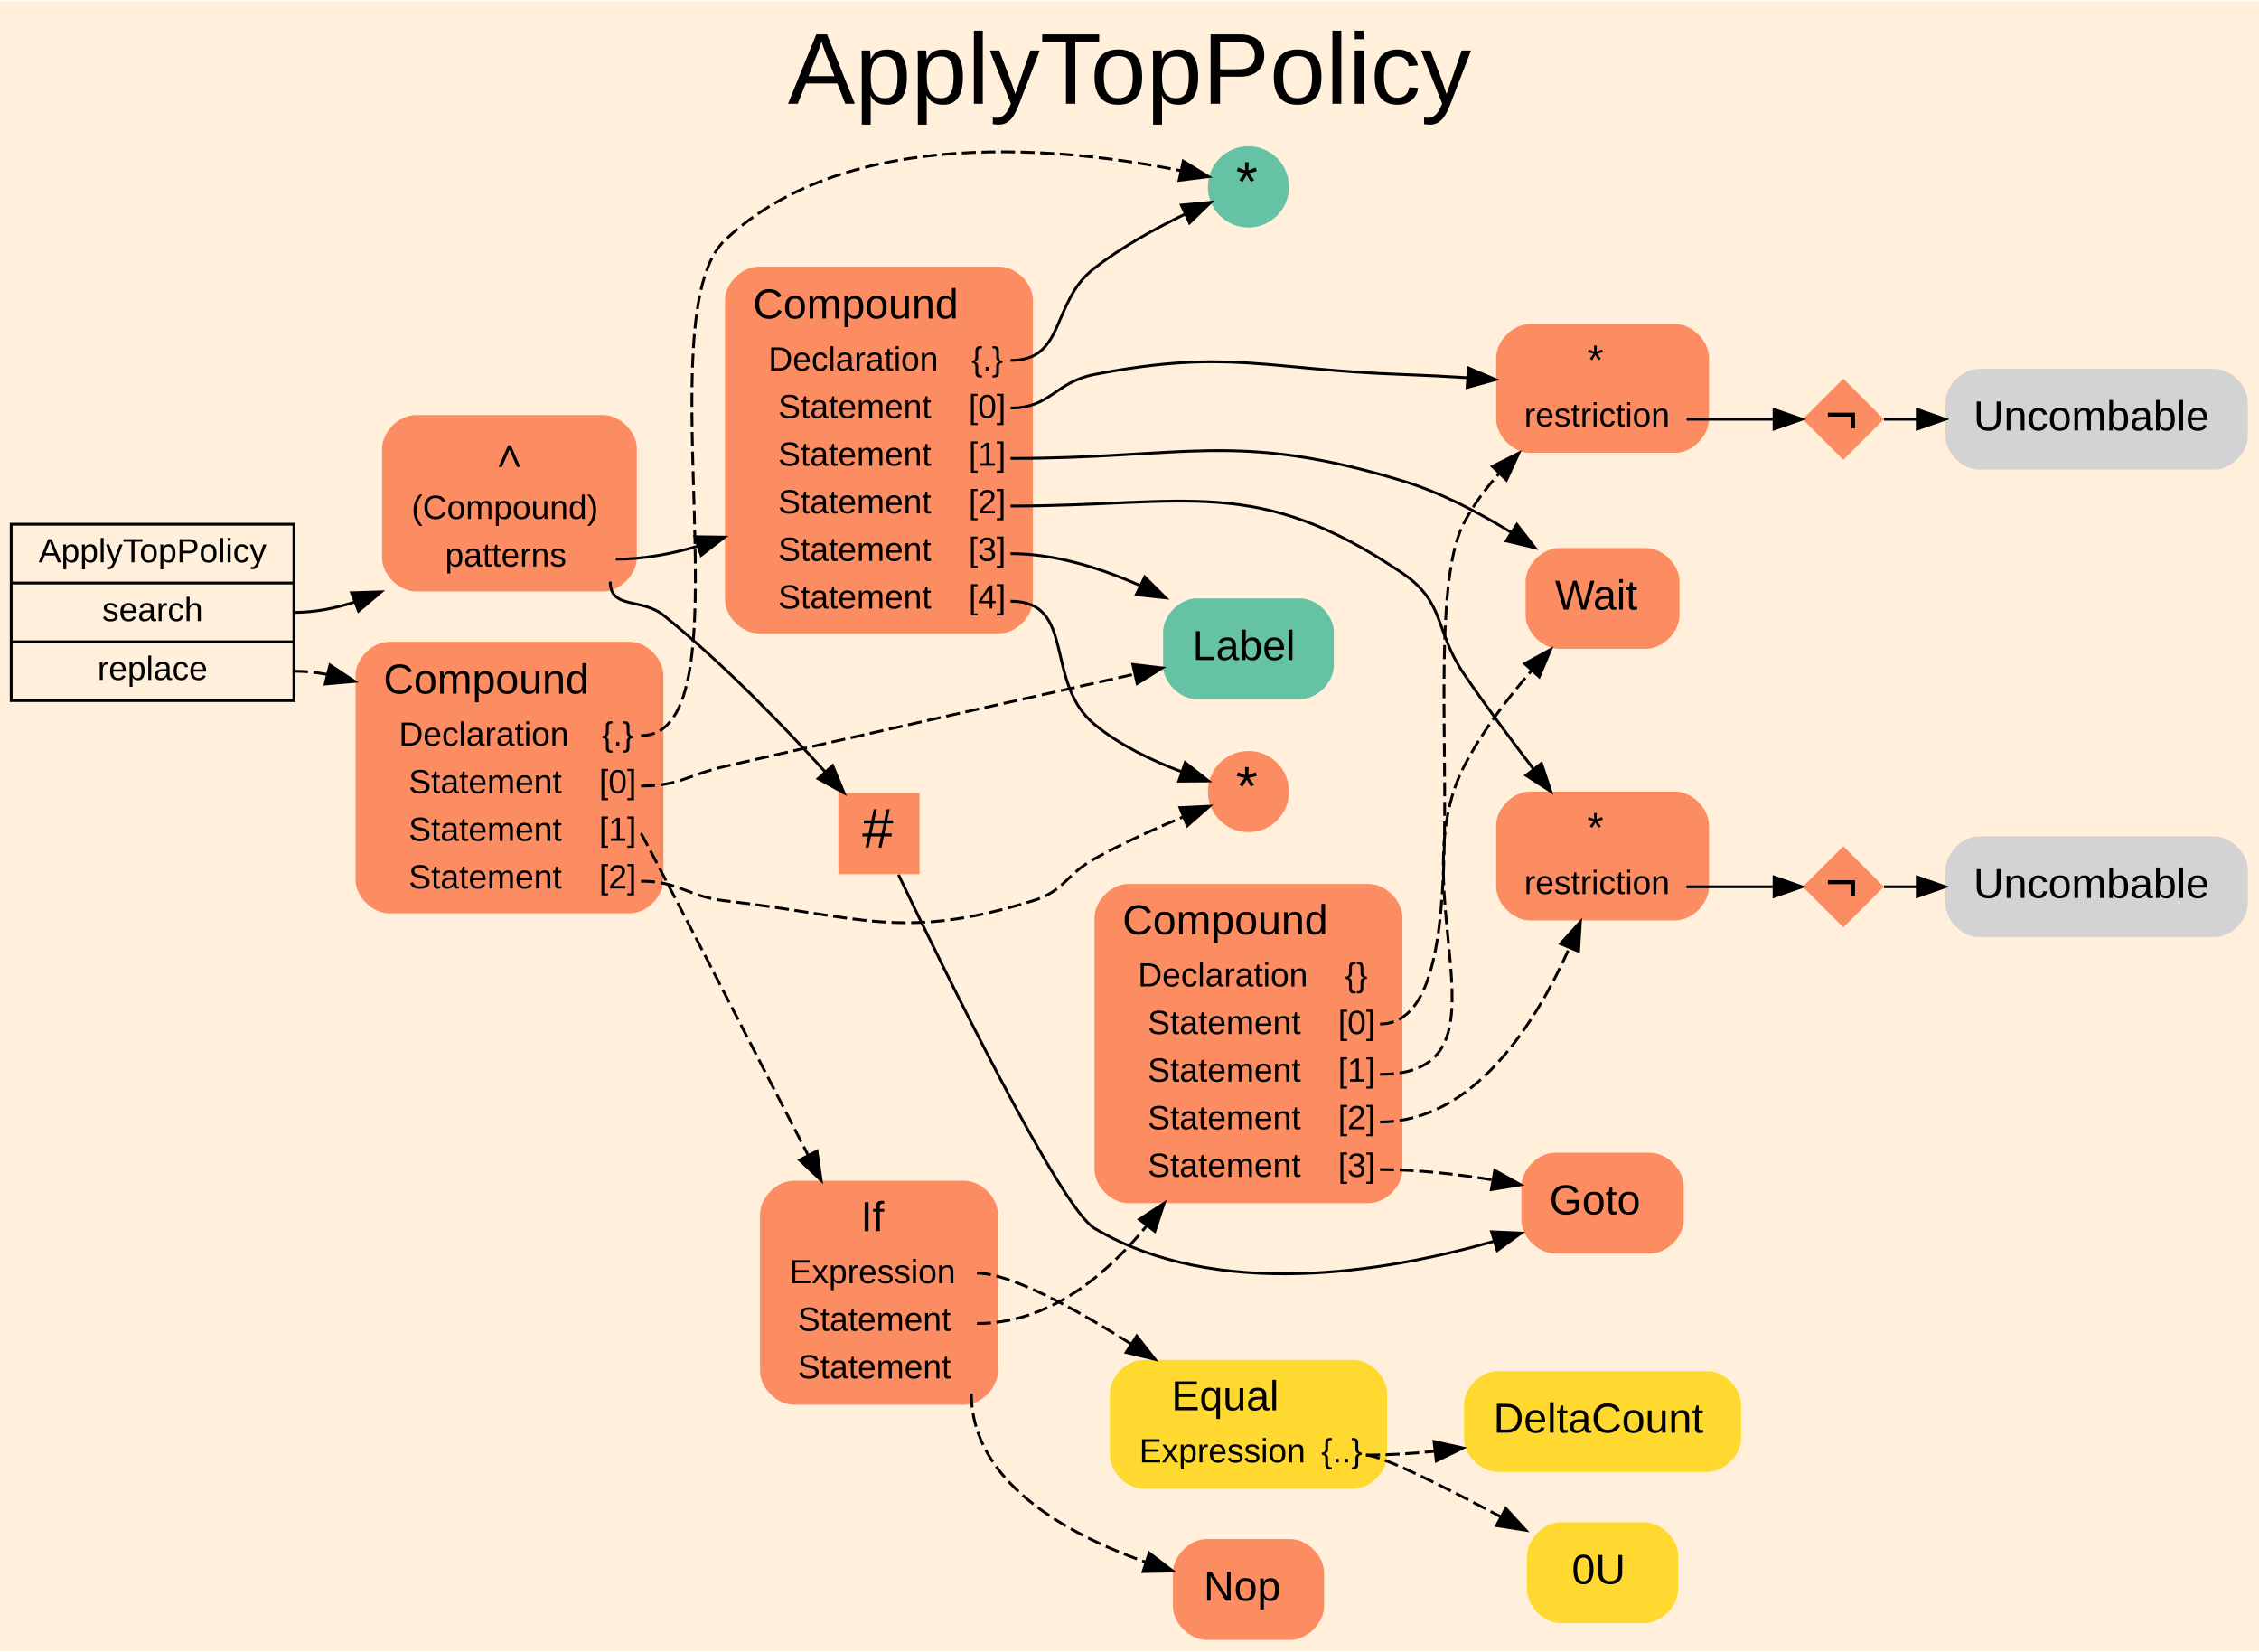
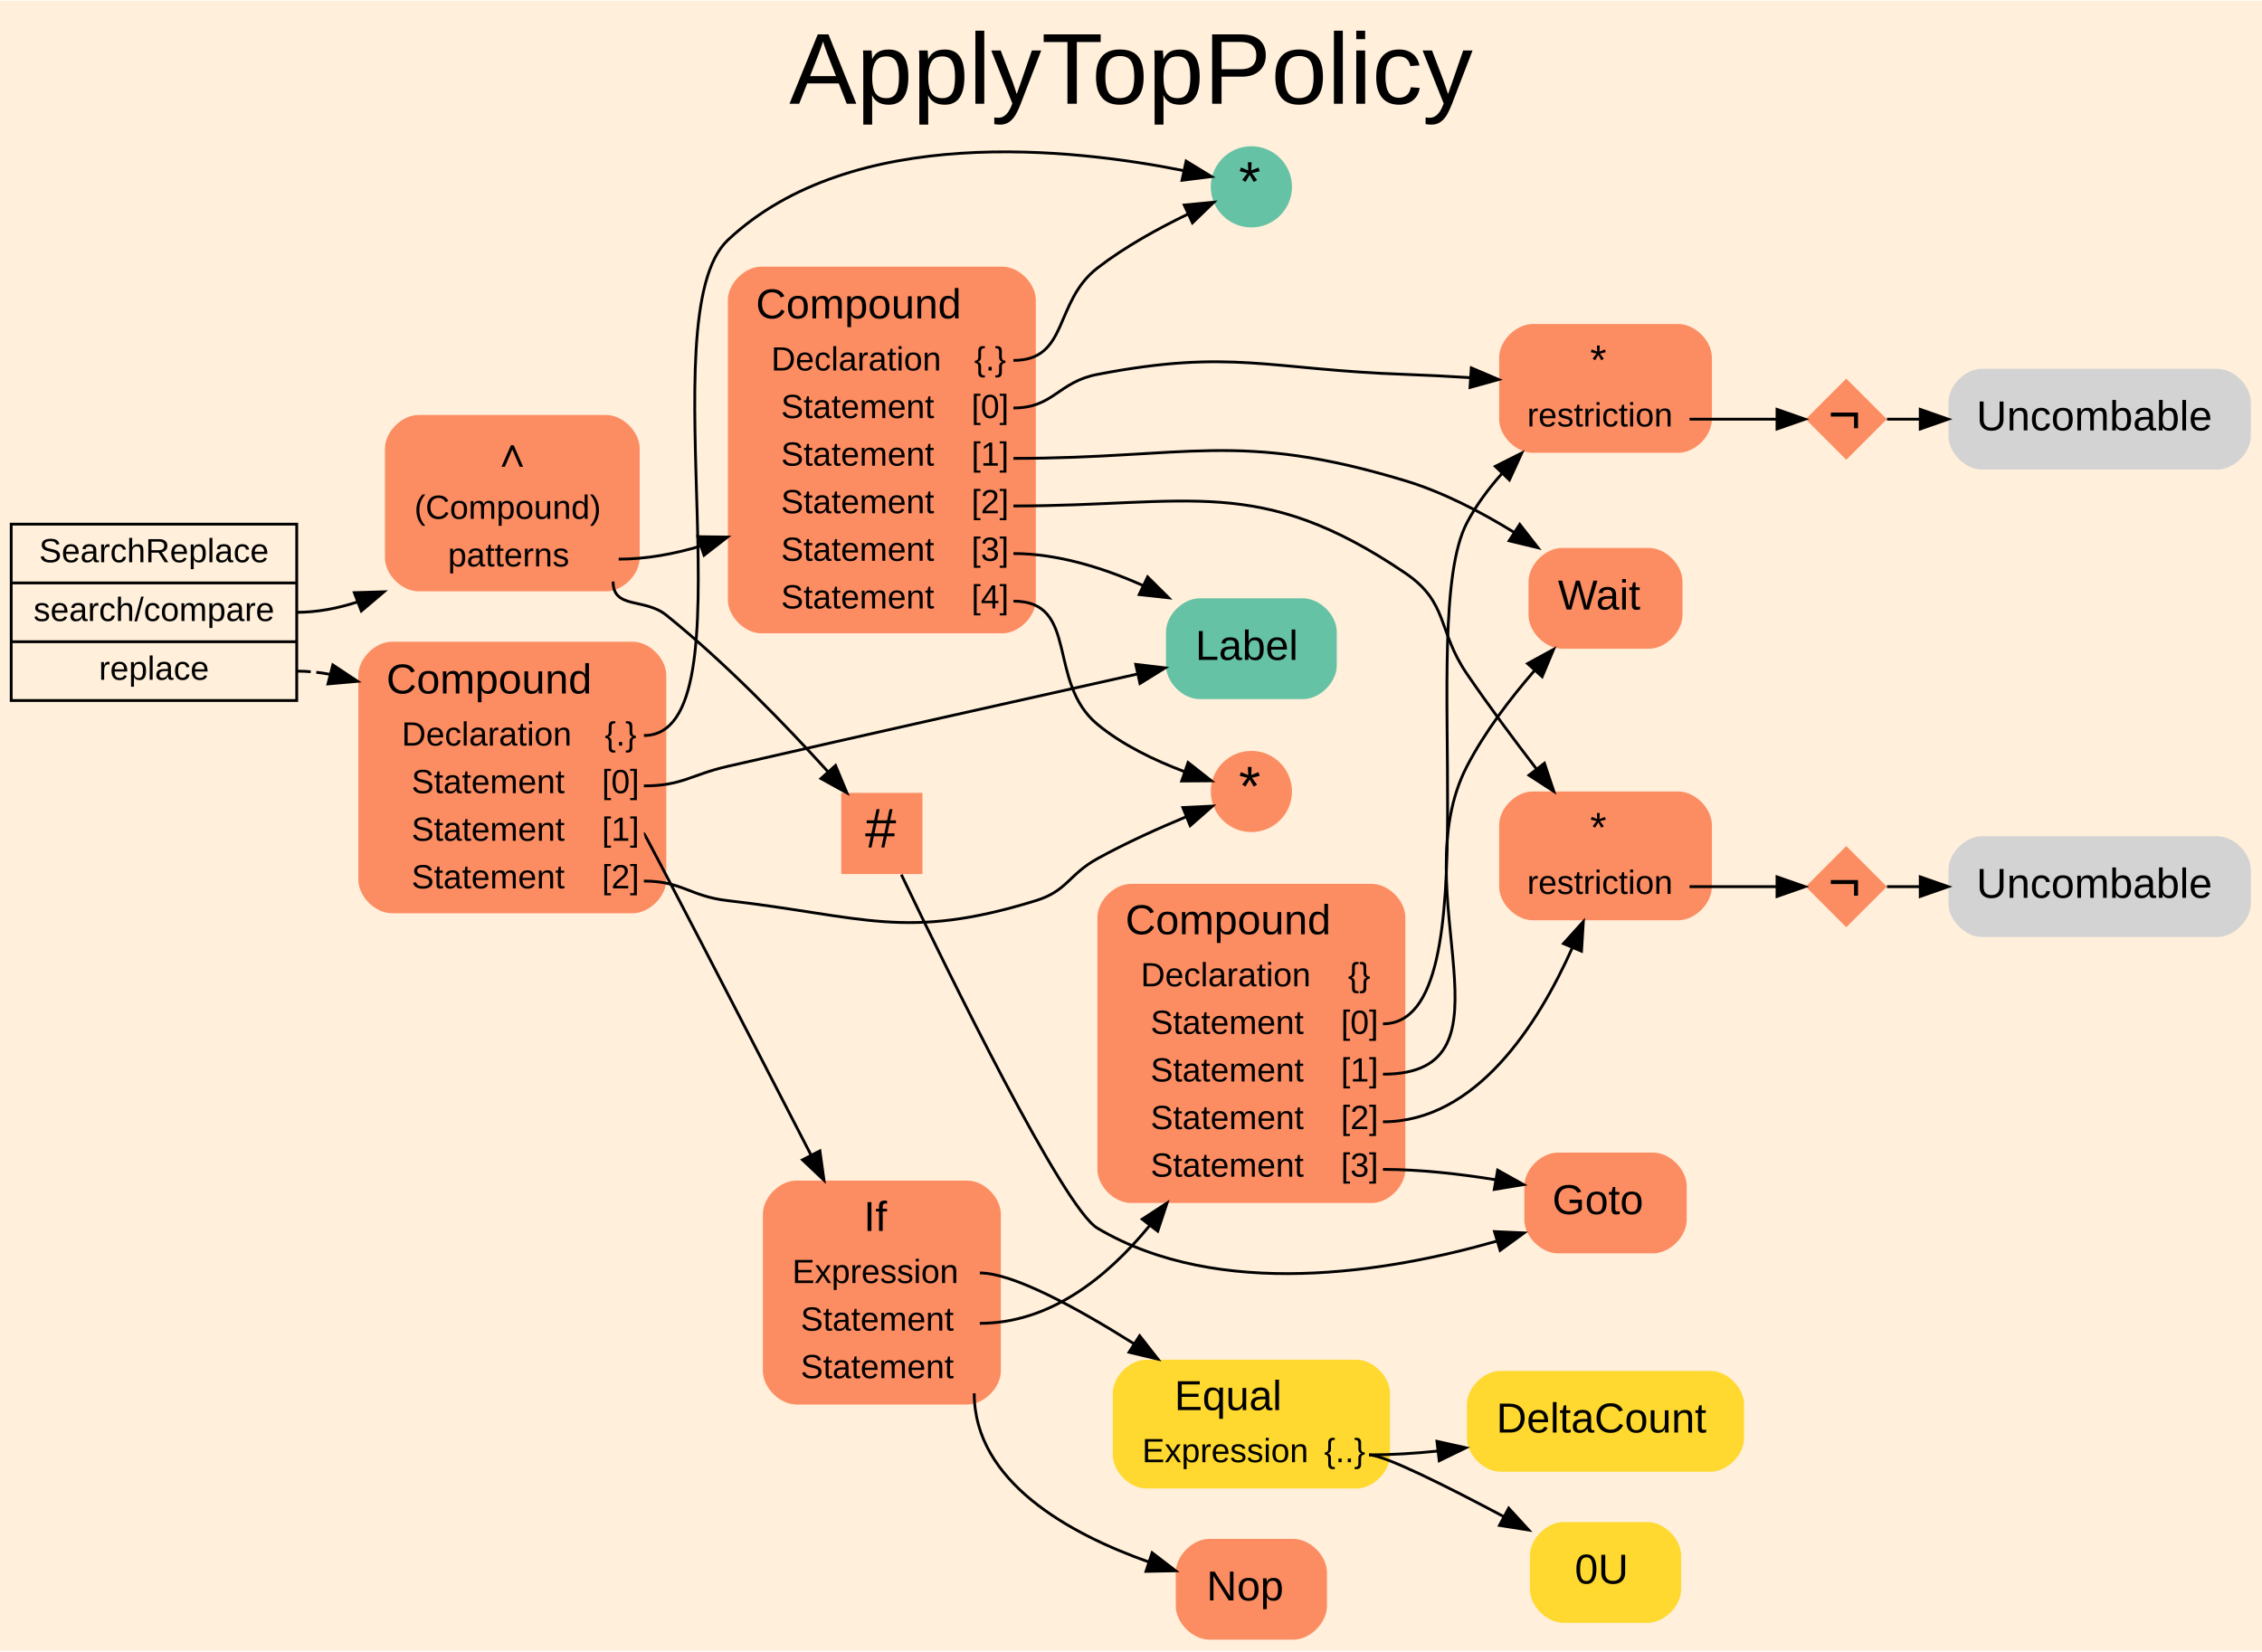
- <svg xmlns="http://www.w3.org/2000/svg" width="807pt" height="590pt" viewBox="0.00 0.00 807.00 589.50">
+ <svg xmlns="http://www.w3.org/2000/svg" width="808pt" height="590pt" viewBox="0.00 0.00 808.00 589.50">
  <g id="graph0" class="graph" transform="scale(1 1) rotate(0) translate(4 585.5)">
-     <polygon fill="#ffefdb" stroke="transparent" points="-4,4 -4,-585.5 803,-585.5 803,4 -4,4" />
-     <text text-anchor="middle" x="399.5" y="-548.7" font-family="Arial" font-size="36.00" fill="#000000">ApplyTopPolicy</text>
+     <polygon fill="#ffefdb" stroke="transparent" points="-4,4 -4,-585.5 804,-585.5 804,4 -4,4" />
+     <text text-anchor="middle" x="400" y="-548.7" font-family="Arial" font-size="36.00" fill="#000000">ApplyTopPolicy</text>
    <g id="node1" class="node">
-       <polygon fill="#ffefdb" stroke="#000000" points="0,-335.5 0,-398.5 101,-398.5 101,-335.5 0,-335.5" />
-       <text text-anchor="middle" x="50.5" y="-384.9" font-family="Arial" font-size="12.00" fill="#000000">ApplyTopPolicy</text>
-       <polyline fill="none" stroke="#000000" points="0,-377.5 101,-377.5 " />
-       <text text-anchor="middle" x="50.5" y="-363.9" font-family="Arial" font-size="12.00" fill="#000000">search</text>
-       <polyline fill="none" stroke="#000000" points="0,-356.5 101,-356.5 " />
-       <text text-anchor="middle" x="50.5" y="-342.9" font-family="Arial" font-size="12.00" fill="#000000">replace</text>
+       <polygon fill="#ffefdb" stroke="#000000" points="0,-335.5 0,-398.5 102,-398.5 102,-335.5 0,-335.5" />
+       <text text-anchor="middle" x="51" y="-384.9" font-family="Arial" font-size="12.00" fill="#000000">SearchReplace</text>
+       <polyline fill="none" stroke="#000000" points="0,-377.5 102,-377.5 " />
+       <text text-anchor="middle" x="51" y="-363.9" font-family="Arial" font-size="12.00" fill="#000000">search/compare</text>
+       <polyline fill="none" stroke="#000000" points="0,-356.5 102,-356.5 " />
+       <text text-anchor="middle" x="51" y="-342.9" font-family="Arial" font-size="12.00" fill="#000000">replace</text>
    </g>
    <g id="node2" class="node">
-       <path fill="#fc8d62" stroke="transparent" d="M211.5,-437.5C211.5,-437.5 144.5,-437.5 144.5,-437.5 138.5,-437.5 132.5,-431.5 132.5,-425.5 132.5,-425.5 132.5,-386.5 132.5,-386.5 132.5,-380.5 138.5,-374.5 144.5,-374.5 144.5,-374.5 211.5,-374.5 211.5,-374.5 217.5,-374.5 223.5,-380.5 223.5,-386.5 223.5,-386.5 223.5,-425.5 223.5,-425.5 223.5,-431.5 217.5,-437.5 211.5,-437.5" />
-       <text text-anchor="start" x="170.5" y="-419" font-family="Arial" font-size="15.00" fill="#000000">∧</text>
-       <text text-anchor="start" x="143" y="-400.4" font-family="Arial" font-size="12.00" fill="#000000">(Compound)</text>
-       <text text-anchor="start" x="155" y="-383.4" font-family="Arial" font-size="12.00" fill="#000000">patterns</text>
+       <path fill="#fc8d62" stroke="transparent" d="M212.5,-437.5C212.5,-437.5 145.5,-437.5 145.5,-437.5 139.5,-437.5 133.5,-431.5 133.5,-425.5 133.5,-425.5 133.5,-386.5 133.5,-386.5 133.5,-380.5 139.5,-374.5 145.5,-374.5 145.5,-374.5 212.5,-374.5 212.5,-374.5 218.5,-374.5 224.5,-380.5 224.5,-386.5 224.5,-386.5 224.5,-425.5 224.5,-425.5 224.5,-431.5 218.5,-437.5 212.5,-437.5" />
+       <text text-anchor="start" x="171.5" y="-419" font-family="Arial" font-size="15.00" fill="#000000">∧</text>
+       <text text-anchor="start" x="144" y="-400.4" font-family="Arial" font-size="12.00" fill="#000000">(Compound)</text>
+       <text text-anchor="start" x="156" y="-383.4" font-family="Arial" font-size="12.00" fill="#000000">patterns</text>
    </g>
    <g id="edge1" class="edge">
-       <path fill="none" stroke="#000000" d="M101,-367C108.314,-367 115.639,-368.418 122.704,-370.713" />
-       <polygon fill="#000000" stroke="#000000" points="121.561,-374.023 132.152,-374.336 124.068,-367.487 121.561,-374.023" />
+       <path fill="none" stroke="#000000" d="M102,-367C109.314,-367 116.639,-368.418 123.704,-370.713" />
+       <polygon fill="#000000" stroke="#000000" points="122.561,-374.023 133.152,-374.336 125.068,-367.487 122.561,-374.023" />
    </g>
    <g id="node16" class="node">
-       <path fill="#fc8d62" stroke="transparent" d="M221,-356.5C221,-356.5 135,-356.5 135,-356.5 129,-356.5 123,-350.5 123,-344.5 123,-344.5 123,-271.5 123,-271.5 123,-265.5 129,-259.5 135,-259.5 135,-259.5 221,-259.5 221,-259.5 227,-259.5 233,-265.5 233,-271.5 233,-271.5 233,-344.5 233,-344.5 233,-350.5 227,-356.5 221,-356.5" />
-       <text text-anchor="start" x="133" y="-338" font-family="Arial" font-size="15.00" fill="#000000">Compound</text>
-       <text text-anchor="start" x="138.5" y="-319.4" font-family="Arial" font-size="12.00" fill="#000000">Declaration</text>
-       <text text-anchor="start" x="211" y="-319.4" font-family="Arial" font-size="12.00" fill="#000000">{.}</text>
-       <text text-anchor="start" x="142" y="-302.4" font-family="Arial" font-size="12.00" fill="#000000">Statement</text>
-       <text text-anchor="start" x="210" y="-302.4" font-family="Arial" font-size="12.00" fill="#000000">[0]</text>
-       <text text-anchor="start" x="142" y="-285.4" font-family="Arial" font-size="12.00" fill="#000000">Statement</text>
-       <text text-anchor="start" x="210" y="-285.4" font-family="Arial" font-size="12.00" fill="#000000">[1]</text>
-       <text text-anchor="start" x="142" y="-268.4" font-family="Arial" font-size="12.00" fill="#000000">Statement</text>
-       <text text-anchor="start" x="210" y="-268.4" font-family="Arial" font-size="12.00" fill="#000000">[2]</text>
+       <path fill="#fc8d62" stroke="transparent" d="M222,-356.5C222,-356.5 136,-356.5 136,-356.5 130,-356.5 124,-350.5 124,-344.5 124,-344.5 124,-271.5 124,-271.5 124,-265.5 130,-259.5 136,-259.5 136,-259.5 222,-259.5 222,-259.5 228,-259.5 234,-265.5 234,-271.5 234,-271.5 234,-344.5 234,-344.5 234,-350.5 228,-356.5 222,-356.5" />
+       <text text-anchor="start" x="134" y="-338" font-family="Arial" font-size="15.00" fill="#000000">Compound</text>
+       <text text-anchor="start" x="139.5" y="-319.4" font-family="Arial" font-size="12.00" fill="#000000">Declaration</text>
+       <text text-anchor="start" x="212" y="-319.4" font-family="Arial" font-size="12.00" fill="#000000">{.}</text>
+       <text text-anchor="start" x="143" y="-302.4" font-family="Arial" font-size="12.00" fill="#000000">Statement</text>
+       <text text-anchor="start" x="211" y="-302.4" font-family="Arial" font-size="12.00" fill="#000000">[0]</text>
+       <text text-anchor="start" x="143" y="-285.4" font-family="Arial" font-size="12.00" fill="#000000">Statement</text>
+       <text text-anchor="start" x="211" y="-285.4" font-family="Arial" font-size="12.00" fill="#000000">[1]</text>
+       <text text-anchor="start" x="143" y="-268.4" font-family="Arial" font-size="12.00" fill="#000000">Statement</text>
+       <text text-anchor="start" x="211" y="-268.4" font-family="Arial" font-size="12.00" fill="#000000">[2]</text>
    </g>
    <g id="edge2" class="edge">
-       <path fill="none" stroke="#000000" stroke-dasharray="5,2" d="M101,-346C104.995,-346 108.997,-345.584 112.961,-344.838" />
-       <polygon fill="#000000" stroke="#000000" points="113.883,-348.215 122.711,-342.356 112.156,-341.431 113.883,-348.215" />
+       <path fill="none" stroke="#000000" stroke-dasharray="5,2" d="M102,-346C105.995,-346 109.997,-345.584 113.961,-344.838" />
+       <polygon fill="#000000" stroke="#000000" points="114.883,-348.215 123.711,-342.356 113.156,-341.431 114.883,-348.215" />
    </g>
    <g id="node3" class="node">
-       <path fill="#fc8d62" stroke="transparent" d="M353,-490.5C353,-490.5 267,-490.5 267,-490.5 261,-490.5 255,-484.5 255,-478.5 255,-478.5 255,-371.5 255,-371.5 255,-365.5 261,-359.5 267,-359.5 267,-359.5 353,-359.5 353,-359.5 359,-359.5 365,-365.5 365,-371.5 365,-371.5 365,-478.5 365,-478.5 365,-484.5 359,-490.5 353,-490.5" />
-       <text text-anchor="start" x="265" y="-472" font-family="Arial" font-size="15.00" fill="#000000">Compound</text>
-       <text text-anchor="start" x="270.5" y="-453.4" font-family="Arial" font-size="12.00" fill="#000000">Declaration</text>
-       <text text-anchor="start" x="343" y="-453.4" font-family="Arial" font-size="12.00" fill="#000000">{.}</text>
-       <text text-anchor="start" x="274" y="-436.4" font-family="Arial" font-size="12.00" fill="#000000">Statement</text>
-       <text text-anchor="start" x="342" y="-436.4" font-family="Arial" font-size="12.00" fill="#000000">[0]</text>
-       <text text-anchor="start" x="274" y="-419.4" font-family="Arial" font-size="12.00" fill="#000000">Statement</text>
-       <text text-anchor="start" x="342" y="-419.4" font-family="Arial" font-size="12.00" fill="#000000">[1]</text>
-       <text text-anchor="start" x="274" y="-402.4" font-family="Arial" font-size="12.00" fill="#000000">Statement</text>
-       <text text-anchor="start" x="342" y="-402.4" font-family="Arial" font-size="12.00" fill="#000000">[2]</text>
-       <text text-anchor="start" x="274" y="-385.4" font-family="Arial" font-size="12.00" fill="#000000">Statement</text>
-       <text text-anchor="start" x="342" y="-385.4" font-family="Arial" font-size="12.00" fill="#000000">[3]</text>
-       <text text-anchor="start" x="274" y="-368.4" font-family="Arial" font-size="12.00" fill="#000000">Statement</text>
-       <text text-anchor="start" x="342" y="-368.4" font-family="Arial" font-size="12.00" fill="#000000">[4]</text>
+       <path fill="#fc8d62" stroke="transparent" d="M354,-490.5C354,-490.5 268,-490.5 268,-490.5 262,-490.5 256,-484.5 256,-478.5 256,-478.5 256,-371.5 256,-371.5 256,-365.5 262,-359.5 268,-359.5 268,-359.5 354,-359.5 354,-359.5 360,-359.5 366,-365.5 366,-371.5 366,-371.5 366,-478.5 366,-478.5 366,-484.5 360,-490.5 354,-490.5" />
+       <text text-anchor="start" x="266" y="-472" font-family="Arial" font-size="15.00" fill="#000000">Compound</text>
+       <text text-anchor="start" x="271.5" y="-453.4" font-family="Arial" font-size="12.00" fill="#000000">Declaration</text>
+       <text text-anchor="start" x="344" y="-453.4" font-family="Arial" font-size="12.00" fill="#000000">{.}</text>
+       <text text-anchor="start" x="275" y="-436.4" font-family="Arial" font-size="12.00" fill="#000000">Statement</text>
+       <text text-anchor="start" x="343" y="-436.4" font-family="Arial" font-size="12.00" fill="#000000">[0]</text>
+       <text text-anchor="start" x="275" y="-419.4" font-family="Arial" font-size="12.00" fill="#000000">Statement</text>
+       <text text-anchor="start" x="343" y="-419.4" font-family="Arial" font-size="12.00" fill="#000000">[1]</text>
+       <text text-anchor="start" x="275" y="-402.4" font-family="Arial" font-size="12.00" fill="#000000">Statement</text>
+       <text text-anchor="start" x="343" y="-402.4" font-family="Arial" font-size="12.00" fill="#000000">[2]</text>
+       <text text-anchor="start" x="275" y="-385.4" font-family="Arial" font-size="12.00" fill="#000000">Statement</text>
+       <text text-anchor="start" x="343" y="-385.4" font-family="Arial" font-size="12.00" fill="#000000">[3]</text>
+       <text text-anchor="start" x="275" y="-368.4" font-family="Arial" font-size="12.00" fill="#000000">Statement</text>
+       <text text-anchor="start" x="343" y="-368.4" font-family="Arial" font-size="12.00" fill="#000000">[4]</text>
    </g>
    <g id="edge3" class="edge">
-       <path fill="none" stroke="#000000" d="M216,-386C225.704,-386 235.57,-387.795 245.083,-390.615" />
-       <polygon fill="#000000" stroke="#000000" points="244.253,-394.028 254.847,-393.892 246.481,-387.392 244.253,-394.028" />
+       <path fill="none" stroke="#000000" d="M217,-386C226.704,-386 236.57,-387.795 246.083,-390.615" />
+       <polygon fill="#000000" stroke="#000000" points="245.253,-394.028 255.847,-393.892 247.481,-387.392 245.253,-394.028" />
    </g>
    <g id="node14" class="node">
-       <polygon fill="#fc8d62" stroke="#000000" stroke-width="0" points="324.5,-302.5 295.5,-302.5 295.5,-273.5 324.5,-273.5 324.5,-302.5" />
-       <text text-anchor="start" x="304" y="-283" font-family="Arial" font-size="20.00" fill="#000000">#</text>
+       <polygon fill="#fc8d62" stroke="#000000" stroke-width="0" points="325.5,-302.5 296.5,-302.5 296.5,-273.5 325.5,-273.5 325.5,-302.5" />
+       <text text-anchor="start" x="305" y="-283" font-family="Arial" font-size="20.00" fill="#000000">#</text>
    </g>
    <g id="edge4" class="edge">
-       <path fill="none" stroke="#000000" d="M214,-378C214,-368.012 225.219,-372.261 233,-366 254.276,-348.88 275.897,-326.441 290.789,-310.028" />
-       <polygon fill="#000000" stroke="#000000" points="293.463,-312.288 297.528,-302.504 288.249,-307.617 293.463,-312.288" />
+       <path fill="none" stroke="#000000" d="M215,-378C215,-368.012 226.219,-372.261 234,-366 255.276,-348.88 276.897,-326.441 291.789,-310.028" />
+       <polygon fill="#000000" stroke="#000000" points="294.463,-312.288 298.528,-302.504 289.249,-307.617 294.463,-312.288" />
    </g>
    <g id="node4" class="node">
-       <ellipse fill="#66c2a5" stroke="#000000" stroke-width="0" cx="442" cy="-519" rx="14.5" ry="14.5" />
-       <text text-anchor="start" x="437.5" y="-514" font-family="Arial" font-size="20.00" fill="#000000">*</text>
+       <ellipse fill="#66c2a5" stroke="#000000" stroke-width="0" cx="443" cy="-519" rx="14.5" ry="14.5" />
+       <text text-anchor="start" x="438.5" y="-514" font-family="Arial" font-size="20.00" fill="#000000">*</text>
    </g>
    <g id="edge5" class="edge">
-       <path fill="none" stroke="#000000" d="M357,-457C376.821,-457 371.33,-477.861 387,-490 396.83,-497.615 408.949,-504.248 419.307,-509.242" />
-       <polygon fill="#000000" stroke="#000000" points="418.019,-512.502 428.566,-513.505 420.947,-506.144 418.019,-512.502" />
+       <path fill="none" stroke="#000000" d="M358,-457C377.821,-457 372.33,-477.861 388,-490 397.83,-497.615 409.949,-504.248 420.307,-509.242" />
+       <polygon fill="#000000" stroke="#000000" points="419.019,-512.502 429.566,-513.505 421.947,-506.144 419.019,-512.502" />
    </g>
    <g id="node5" class="node">
-       <path fill="#fc8d62" stroke="transparent" d="M594.5,-470C594.5,-470 542.5,-470 542.5,-470 536.5,-470 530.5,-464 530.5,-458 530.5,-458 530.5,-436 530.5,-436 530.5,-430 536.5,-424 542.5,-424 542.5,-424 594.5,-424 594.5,-424 600.5,-424 606.5,-430 606.5,-436 606.5,-436 606.5,-458 606.5,-458 606.5,-464 600.5,-470 594.5,-470" />
-       <text text-anchor="start" x="563" y="-452" font-family="Arial" font-size="15.00" fill="#000000">*</text>
-       <text text-anchor="start" x="540.5" y="-433.4" font-family="Arial" font-size="12.00" fill="#000000">restriction</text>
+       <path fill="#fc8d62" stroke="transparent" d="M595.5,-470C595.5,-470 543.5,-470 543.5,-470 537.5,-470 531.5,-464 531.5,-458 531.5,-458 531.5,-436 531.5,-436 531.5,-430 537.5,-424 543.5,-424 543.5,-424 595.5,-424 595.5,-424 601.5,-424 607.5,-430 607.5,-436 607.5,-436 607.5,-458 607.5,-458 607.5,-464 601.5,-470 595.5,-470" />
+       <text text-anchor="start" x="564" y="-452" font-family="Arial" font-size="15.00" fill="#000000">*</text>
+       <text text-anchor="start" x="541.5" y="-433.4" font-family="Arial" font-size="12.00" fill="#000000">restriction</text>
    </g>
    <g id="edge6" class="edge">
-       <path fill="none" stroke="#000000" d="M357,-440C371.36,-440 372.899,-449.284 387,-452 435.007,-461.245 448.141,-453.706 497,-452 504.523,-451.737 512.483,-451.32 520.253,-450.835" />
-       <polygon fill="#000000" stroke="#000000" points="520.56,-454.322 530.306,-450.166 520.096,-447.337 520.56,-454.322" />
+       <path fill="none" stroke="#000000" d="M358,-440C372.36,-440 373.899,-449.284 388,-452 436.007,-461.245 449.141,-453.706 498,-452 505.523,-451.737 513.483,-451.32 521.253,-450.835" />
+       <polygon fill="#000000" stroke="#000000" points="521.56,-454.322 531.306,-450.166 521.096,-447.337 521.56,-454.322" />
    </g>
    <g id="node8" class="node">
-       <path fill="#fc8d62" stroke="transparent" d="M584,-390C584,-390 553,-390 553,-390 547,-390 541,-384 541,-378 541,-378 541,-366 541,-366 541,-360 547,-354 553,-354 553,-354 584,-354 584,-354 590,-354 596,-360 596,-366 596,-366 596,-378 596,-378 596,-384 590,-390 584,-390" />
-       <text text-anchor="start" x="551.5" y="-368" font-family="Arial" font-size="15.00" fill="#000000">Wait</text>
+       <path fill="#fc8d62" stroke="transparent" d="M585,-390C585,-390 554,-390 554,-390 548,-390 542,-384 542,-378 542,-378 542,-366 542,-366 542,-360 548,-354 554,-354 554,-354 585,-354 585,-354 591,-354 597,-360 597,-366 597,-366 597,-378 597,-378 597,-384 591,-390 585,-390" />
+       <text text-anchor="start" x="552.5" y="-368" font-family="Arial" font-size="15.00" fill="#000000">Wait</text>
    </g>
    <g id="edge7" class="edge">
-       <path fill="none" stroke="#000000" d="M357,-422C419.324,-422 437.352,-432.066 497,-414 510.505,-409.91 524.15,-402.795 535.848,-395.571" />
-       <polygon fill="#000000" stroke="#000000" points="537.869,-398.432 544.379,-390.074 534.077,-392.548 537.869,-398.432" />
+       <path fill="none" stroke="#000000" d="M358,-422C420.324,-422 438.352,-432.066 498,-414 511.505,-409.91 525.15,-402.795 536.848,-395.571" />
+       <polygon fill="#000000" stroke="#000000" points="538.869,-398.432 545.379,-390.074 535.077,-392.548 538.869,-398.432" />
    </g>
    <g id="node9" class="node">
-       <path fill="#fc8d62" stroke="transparent" d="M594.5,-303C594.5,-303 542.5,-303 542.5,-303 536.5,-303 530.5,-297 530.5,-291 530.5,-291 530.5,-269 530.5,-269 530.5,-263 536.5,-257 542.5,-257 542.5,-257 594.5,-257 594.5,-257 600.5,-257 606.5,-263 606.5,-269 606.5,-269 606.5,-291 606.5,-291 606.5,-297 600.5,-303 594.5,-303" />
-       <text text-anchor="start" x="563" y="-285" font-family="Arial" font-size="15.00" fill="#000000">*</text>
-       <text text-anchor="start" x="540.5" y="-266.4" font-family="Arial" font-size="12.00" fill="#000000">restriction</text>
+       <path fill="#fc8d62" stroke="transparent" d="M595.5,-303C595.5,-303 543.5,-303 543.5,-303 537.5,-303 531.5,-297 531.5,-291 531.5,-291 531.5,-269 531.5,-269 531.5,-263 537.5,-257 543.5,-257 543.5,-257 595.5,-257 595.5,-257 601.5,-257 607.5,-263 607.5,-269 607.5,-269 607.5,-291 607.5,-291 607.5,-297 601.5,-303 595.5,-303" />
+       <text text-anchor="start" x="564" y="-285" font-family="Arial" font-size="15.00" fill="#000000">*</text>
+       <text text-anchor="start" x="541.5" y="-266.4" font-family="Arial" font-size="12.00" fill="#000000">restriction</text>
    </g>
    <g id="edge8" class="edge">
-       <path fill="none" stroke="#000000" d="M357,-405C420.13,-405 444.755,-416.438 497,-381 512.518,-370.474 508.417,-360.479 519,-345 526.707,-333.728 535.617,-321.742 543.736,-311.173" />
-       <polygon fill="#000000" stroke="#000000" points="546.679,-313.089 550.039,-303.041 541.146,-308.801 546.679,-313.089" />
+       <path fill="none" stroke="#000000" d="M358,-405C421.13,-405 445.755,-416.438 498,-381 513.518,-370.474 509.417,-360.479 520,-345 527.707,-333.728 536.617,-321.742 544.736,-311.173" />
+       <polygon fill="#000000" stroke="#000000" points="547.679,-313.089 551.039,-303.041 542.146,-308.801 547.679,-313.089" />
    </g>
    <g id="node12" class="node">
-       <path fill="#66c2a5" stroke="transparent" d="M460.5,-372C460.5,-372 423.5,-372 423.5,-372 417.5,-372 411.5,-366 411.5,-360 411.5,-360 411.5,-348 411.5,-348 411.5,-342 417.5,-336 423.5,-336 423.5,-336 460.5,-336 460.5,-336 466.5,-336 472.5,-342 472.5,-348 472.5,-348 472.5,-360 472.5,-360 472.5,-366 466.5,-372 460.5,-372" />
-       <text text-anchor="start" x="422" y="-350" font-family="Arial" font-size="15.00" fill="#000000">Label</text>
+       <path fill="#66c2a5" stroke="transparent" d="M461.5,-372C461.5,-372 424.5,-372 424.5,-372 418.5,-372 412.5,-366 412.5,-360 412.5,-360 412.5,-348 412.5,-348 412.5,-342 418.5,-336 424.5,-336 424.5,-336 461.5,-336 461.5,-336 467.5,-336 473.5,-342 473.5,-348 473.5,-348 473.5,-360 473.5,-360 473.5,-366 467.5,-372 461.5,-372" />
+       <text text-anchor="start" x="423" y="-350" font-family="Arial" font-size="15.00" fill="#000000">Label</text>
    </g>
    <g id="edge9" class="edge">
-       <path fill="none" stroke="#000000" d="M357,-388C372.755,-388 389.053,-382.902 403.111,-376.655" />
-       <polygon fill="#000000" stroke="#000000" points="404.936,-379.662 412.452,-372.194 401.92,-373.345 404.936,-379.662" />
+       <path fill="none" stroke="#000000" d="M358,-388C373.755,-388 390.053,-382.902 404.111,-376.655" />
+       <polygon fill="#000000" stroke="#000000" points="405.936,-379.662 413.452,-372.194 402.92,-373.345 405.936,-379.662" />
    </g>
    <g id="node13" class="node">
-       <ellipse fill="#fc8d62" stroke="#000000" stroke-width="0" cx="442" cy="-303" rx="14.5" ry="14.5" />
-       <text text-anchor="start" x="437.5" y="-298" font-family="Arial" font-size="20.00" fill="#000000">*</text>
+       <ellipse fill="#fc8d62" stroke="#000000" stroke-width="0" cx="443" cy="-303" rx="14.5" ry="14.5" />
+       <text text-anchor="start" x="438.5" y="-298" font-family="Arial" font-size="20.00" fill="#000000">*</text>
    </g>
    <g id="edge10" class="edge">
-       <path fill="none" stroke="#000000" d="M357,-371C380.668,-371 368.775,-342.101 387,-327 396.025,-319.522 407.739,-313.982 418.037,-310.12" />
-       <polygon fill="#000000" stroke="#000000" points="419.382,-313.359 427.709,-306.808 417.115,-306.736 419.382,-313.359" />
+       <path fill="none" stroke="#000000" d="M358,-371C381.668,-371 369.775,-342.101 388,-327 397.025,-319.522 408.739,-313.982 419.037,-310.12" />
+       <polygon fill="#000000" stroke="#000000" points="420.382,-313.359 428.709,-306.808 418.115,-306.736 420.382,-313.359" />
    </g>
    <g id="node6" class="node">
-       <polygon fill="#fc8d62" stroke="#000000" stroke-width="0" points="654.5,-450.5 640,-436 654.5,-421.5 669,-436 654.5,-450.5" />
-       <text text-anchor="start" x="648" y="-431" font-family="Arial" font-size="20.00" fill="#000000">¬</text>
+       <polygon fill="#fc8d62" stroke="#000000" stroke-width="0" points="655.5,-450.5 641,-436 655.5,-421.5 670,-436 655.5,-450.5" />
+       <text text-anchor="start" x="649" y="-431" font-family="Arial" font-size="20.00" fill="#000000">¬</text>
    </g>
    <g id="edge11" class="edge">
-       <path fill="none" stroke="#000000" d="M598.5,-436C608.672,-436 619.883,-436 629.585,-436" />
-       <polygon fill="#000000" stroke="#000000" points="629.762,-439.5 639.762,-436 629.762,-432.5 629.762,-439.5" />
+       <path fill="none" stroke="#000000" d="M599.5,-436C609.672,-436 620.883,-436 630.585,-436" />
+       <polygon fill="#000000" stroke="#000000" points="630.762,-439.5 640.762,-436 630.762,-432.5 630.762,-439.5" />
    </g>
    <g id="node7" class="node">
-       <path fill="#d3d3d3" stroke="transparent" d="M787,-454C787,-454 703,-454 703,-454 697,-454 691,-448 691,-442 691,-442 691,-430 691,-430 691,-424 697,-418 703,-418 703,-418 787,-418 787,-418 793,-418 799,-424 799,-430 799,-430 799,-442 799,-442 799,-448 793,-454 787,-454" />
-       <text text-anchor="start" x="701" y="-432" font-family="Arial" font-size="15.00" fill="#000000">Uncombable</text>
+       <path fill="#d3d3d3" stroke="transparent" d="M788,-454C788,-454 704,-454 704,-454 698,-454 692,-448 692,-442 692,-442 692,-430 692,-430 692,-424 698,-418 704,-418 704,-418 788,-418 788,-418 794,-418 800,-424 800,-430 800,-430 800,-442 800,-442 800,-448 794,-454 788,-454" />
+       <text text-anchor="start" x="702" y="-432" font-family="Arial" font-size="15.00" fill="#000000">Uncombable</text>
    </g>
    <g id="edge12" class="edge">
-       <path fill="none" stroke="#000000" d="M669.04,-436C672.525,-436 676.471,-436 680.686,-436" />
-       <polygon fill="#000000" stroke="#000000" points="680.923,-439.5 690.923,-436 680.923,-432.5 680.923,-439.5" />
+       <path fill="none" stroke="#000000" d="M670.04,-436C673.525,-436 677.471,-436 681.686,-436" />
+       <polygon fill="#000000" stroke="#000000" points="681.923,-439.5 691.923,-436 681.923,-432.5 681.923,-439.5" />
    </g>
    <g id="node10" class="node">
-       <polygon fill="#fc8d62" stroke="#000000" stroke-width="0" points="654.5,-283.5 640,-269 654.5,-254.5 669,-269 654.5,-283.5" />
-       <text text-anchor="start" x="648" y="-264" font-family="Arial" font-size="20.00" fill="#000000">¬</text>
+       <polygon fill="#fc8d62" stroke="#000000" stroke-width="0" points="655.5,-283.5 641,-269 655.5,-254.5 670,-269 655.5,-283.5" />
+       <text text-anchor="start" x="649" y="-264" font-family="Arial" font-size="20.00" fill="#000000">¬</text>
    </g>
    <g id="edge13" class="edge">
-       <path fill="none" stroke="#000000" d="M598.5,-269C608.672,-269 619.883,-269 629.585,-269" />
-       <polygon fill="#000000" stroke="#000000" points="629.762,-272.5 639.762,-269 629.762,-265.5 629.762,-272.5" />
+       <path fill="none" stroke="#000000" d="M599.5,-269C609.672,-269 620.883,-269 630.585,-269" />
+       <polygon fill="#000000" stroke="#000000" points="630.762,-272.5 640.762,-269 630.762,-265.5 630.762,-272.5" />
    </g>
    <g id="node11" class="node">
-       <path fill="#d3d3d3" stroke="transparent" d="M787,-287C787,-287 703,-287 703,-287 697,-287 691,-281 691,-275 691,-275 691,-263 691,-263 691,-257 697,-251 703,-251 703,-251 787,-251 787,-251 793,-251 799,-257 799,-263 799,-263 799,-275 799,-275 799,-281 793,-287 787,-287" />
-       <text text-anchor="start" x="701" y="-265" font-family="Arial" font-size="15.00" fill="#000000">Uncombable</text>
+       <path fill="#d3d3d3" stroke="transparent" d="M788,-287C788,-287 704,-287 704,-287 698,-287 692,-281 692,-275 692,-275 692,-263 692,-263 692,-257 698,-251 704,-251 704,-251 788,-251 788,-251 794,-251 800,-257 800,-263 800,-263 800,-275 800,-275 800,-281 794,-287 788,-287" />
+       <text text-anchor="start" x="702" y="-265" font-family="Arial" font-size="15.00" fill="#000000">Uncombable</text>
    </g>
    <g id="edge14" class="edge">
-       <path fill="none" stroke="#000000" d="M669.04,-269C672.525,-269 676.471,-269 680.686,-269" />
-       <polygon fill="#000000" stroke="#000000" points="680.923,-272.5 690.923,-269 680.923,-265.5 680.923,-272.5" />
+       <path fill="none" stroke="#000000" d="M670.04,-269C673.525,-269 677.471,-269 681.686,-269" />
+       <polygon fill="#000000" stroke="#000000" points="681.923,-272.5 691.923,-269 681.923,-265.5 681.923,-272.5" />
    </g>
    <g id="node15" class="node">
-       <path fill="#fc8d62" stroke="transparent" d="M585.5,-174C585.5,-174 551.5,-174 551.5,-174 545.5,-174 539.5,-168 539.5,-162 539.5,-162 539.5,-150 539.5,-150 539.5,-144 545.5,-138 551.5,-138 551.5,-138 585.5,-138 585.5,-138 591.5,-138 597.5,-144 597.5,-150 597.5,-150 597.5,-162 597.5,-162 597.5,-168 591.5,-174 585.5,-174" />
-       <text text-anchor="start" x="549.5" y="-152" font-family="Arial" font-size="15.00" fill="#000000">Goto</text>
+       <path fill="#fc8d62" stroke="transparent" d="M586.5,-174C586.5,-174 552.5,-174 552.5,-174 546.5,-174 540.5,-168 540.5,-162 540.5,-162 540.5,-150 540.5,-150 540.5,-144 546.5,-138 552.5,-138 552.5,-138 586.5,-138 586.5,-138 592.5,-138 598.5,-144 598.5,-150 598.5,-150 598.5,-162 598.5,-162 598.5,-168 592.5,-174 586.5,-174" />
+       <text text-anchor="start" x="550.5" y="-152" font-family="Arial" font-size="15.00" fill="#000000">Goto</text>
    </g>
    <g id="edge15" class="edge">
-       <path fill="none" stroke="#000000" d="M316.969,-273.3C333.542,-238.651 374.826,-154.223 387,-147 430.463,-121.213 490.597,-131.221 529.522,-142.325" />
-       <polygon fill="#000000" stroke="#000000" points="528.838,-145.774 539.423,-145.303 530.855,-139.071 528.838,-145.774" />
+       <path fill="none" stroke="#000000" d="M317.969,-273.3C334.542,-238.651 375.826,-154.223 388,-147 431.463,-121.213 491.597,-131.221 530.522,-142.325" />
+       <polygon fill="#000000" stroke="#000000" points="529.838,-145.774 540.423,-145.303 531.855,-139.071 529.838,-145.774" />
    </g>
    <g id="edge16" class="edge">
-       <path fill="none" stroke="#000000" stroke-dasharray="5,2" d="M225,-323C264.894,-323 225.937,-472.671 255,-500 299.315,-541.671 378.244,-532.73 417.881,-524.789" />
-       <polygon fill="#000000" stroke="#000000" points="418.695,-528.194 427.736,-522.67 417.223,-521.351 418.695,-528.194" />
+       <path fill="none" stroke="#000000" d="M226,-323C265.894,-323 226.937,-472.671 256,-500 300.315,-541.671 379.244,-532.73 418.881,-524.789" />
+       <polygon fill="#000000" stroke="#000000" points="419.695,-528.194 428.736,-522.67 418.223,-521.351 419.695,-528.194" />
    </g>
    <g id="edge17" class="edge">
-       <path fill="none" stroke="#000000" stroke-dasharray="5,2" d="M225,-305C238.691,-305 241.654,-308.944 255,-312 305.252,-323.506 363.172,-336.469 401.073,-344.91" />
-       <polygon fill="#000000" stroke="#000000" points="400.687,-348.41 411.209,-347.166 402.208,-341.577 400.687,-348.41" />
+       <path fill="none" stroke="#000000" d="M226,-305C239.691,-305 242.654,-308.944 256,-312 306.252,-323.506 364.172,-336.469 402.073,-344.91" />
+       <polygon fill="#000000" stroke="#000000" points="401.687,-348.41 412.209,-347.166 403.208,-341.577 401.687,-348.41" />
    </g>
    <g id="edge19" class="edge">
-       <path fill="none" stroke="#000000" stroke-dasharray="5,2" d="M225,-271C238.691,-271 241.398,-265.566 255,-264 303.568,-258.409 318.283,-249.589 365,-264 376.308,-267.488 376.643,-273.275 387,-279 397.121,-284.594 408.805,-289.849 418.795,-294.007" />
-       <polygon fill="#000000" stroke="#000000" points="417.515,-297.265 428.098,-297.772 420.141,-290.777 417.515,-297.265" />
+       <path fill="none" stroke="#000000" d="M226,-271C239.691,-271 242.398,-265.566 256,-264 304.568,-258.409 319.283,-249.589 366,-264 377.308,-267.488 377.643,-273.275 388,-279 398.121,-284.594 409.805,-289.849 419.795,-294.007" />
+       <polygon fill="#000000" stroke="#000000" points="418.515,-297.265 429.098,-297.772 421.141,-290.777 418.515,-297.265" />
    </g>
    <g id="node17" class="node">
-       <path fill="#fc8d62" stroke="transparent" d="M340.5,-164C340.5,-164 279.5,-164 279.5,-164 273.5,-164 267.5,-158 267.5,-152 267.5,-152 267.5,-96 267.5,-96 267.5,-90 273.5,-84 279.5,-84 279.5,-84 340.5,-84 340.5,-84 346.5,-84 352.5,-90 352.5,-96 352.5,-96 352.5,-152 352.5,-152 352.5,-158 346.5,-164 340.5,-164" />
-       <text text-anchor="start" x="303.5" y="-146" font-family="Arial" font-size="15.00" fill="#000000">If</text>
-       <text text-anchor="start" x="278" y="-127.4" font-family="Arial" font-size="12.00" fill="#000000">Expression</text>
-       <text text-anchor="start" x="281" y="-110.4" font-family="Arial" font-size="12.00" fill="#000000">Statement</text>
-       <text text-anchor="start" x="281" y="-93.4" font-family="Arial" font-size="12.00" fill="#000000">Statement</text>
+       <path fill="#fc8d62" stroke="transparent" d="M341.5,-164C341.5,-164 280.5,-164 280.5,-164 274.5,-164 268.5,-158 268.5,-152 268.5,-152 268.5,-96 268.5,-96 268.5,-90 274.5,-84 280.5,-84 280.5,-84 341.5,-84 341.5,-84 347.5,-84 353.5,-90 353.5,-96 353.5,-96 353.5,-152 353.5,-152 353.5,-158 347.5,-164 341.5,-164" />
+       <text text-anchor="start" x="304.5" y="-146" font-family="Arial" font-size="15.00" fill="#000000">If</text>
+       <text text-anchor="start" x="279" y="-127.4" font-family="Arial" font-size="12.00" fill="#000000">Expression</text>
+       <text text-anchor="start" x="282" y="-110.4" font-family="Arial" font-size="12.00" fill="#000000">Statement</text>
+       <text text-anchor="start" x="282" y="-93.4" font-family="Arial" font-size="12.00" fill="#000000">Statement</text>
    </g>
    <g id="edge18" class="edge">
-       <path fill="none" stroke="#000000" stroke-dasharray="5,2" d="M225,-288C225.408,-288 259.755,-221.517 284.657,-173.21" />
-       <polygon fill="#000000" stroke="#000000" points="287.872,-174.611 289.342,-164.119 281.65,-171.404 287.872,-174.611" />
+       <path fill="none" stroke="#000000" d="M226,-288C226.408,-288 260.755,-221.517 285.657,-173.21" />
+       <polygon fill="#000000" stroke="#000000" points="288.872,-174.611 290.342,-164.119 282.65,-171.404 288.872,-174.611" />
    </g>
    <g id="node18" class="node">
-       <path fill="#ffd92f" stroke="transparent" d="M479.5,-100C479.5,-100 404.5,-100 404.5,-100 398.5,-100 392.5,-94 392.5,-88 392.5,-88 392.5,-66 392.5,-66 392.5,-60 398.5,-54 404.5,-54 404.5,-54 479.5,-54 479.5,-54 485.5,-54 491.5,-60 491.5,-66 491.5,-66 491.5,-88 491.5,-88 491.5,-94 485.5,-100 479.5,-100" />
-       <text text-anchor="start" x="414.5" y="-82" font-family="Arial" font-size="15.00" fill="#000000">Equal</text>
-       <text text-anchor="start" x="403" y="-63.4" font-family="Arial" font-size="12.00" fill="#000000">Expression</text>
-       <text text-anchor="start" x="468" y="-63.4" font-family="Arial" font-size="12.00" fill="#000000">{..}</text>
+       <path fill="#ffd92f" stroke="transparent" d="M480.5,-100C480.5,-100 405.5,-100 405.5,-100 399.5,-100 393.5,-94 393.5,-88 393.5,-88 393.5,-66 393.5,-66 393.5,-60 399.5,-54 405.5,-54 405.5,-54 480.5,-54 480.5,-54 486.5,-54 492.5,-60 492.5,-66 492.5,-66 492.5,-88 492.5,-88 492.5,-94 486.5,-100 480.5,-100" />
+       <text text-anchor="start" x="415.5" y="-82" font-family="Arial" font-size="15.00" fill="#000000">Equal</text>
+       <text text-anchor="start" x="404" y="-63.4" font-family="Arial" font-size="12.00" fill="#000000">Expression</text>
+       <text text-anchor="start" x="469" y="-63.4" font-family="Arial" font-size="12.00" fill="#000000">{..}</text>
    </g>
    <g id="edge20" class="edge">
-       <path fill="none" stroke="#000000" stroke-dasharray="5,2" d="M345,-131C356.805,-131 379.523,-118.635 400.007,-105.739" />
-       <polygon fill="#000000" stroke="#000000" points="402.088,-108.563 408.611,-100.214 398.305,-102.673 402.088,-108.563" />
+       <path fill="none" stroke="#000000" d="M346,-131C357.805,-131 380.523,-118.635 401.007,-105.739" />
+       <polygon fill="#000000" stroke="#000000" points="403.088,-108.563 409.611,-100.214 399.305,-102.673 403.088,-108.563" />
    </g>
    <g id="node21" class="node">
-       <path fill="#fc8d62" stroke="transparent" d="M485,-270C485,-270 399,-270 399,-270 393,-270 387,-264 387,-258 387,-258 387,-168 387,-168 387,-162 393,-156 399,-156 399,-156 485,-156 485,-156 491,-156 497,-162 497,-168 497,-168 497,-258 497,-258 497,-264 491,-270 485,-270" />
-       <text text-anchor="start" x="397" y="-252" font-family="Arial" font-size="15.00" fill="#000000">Compound</text>
-       <text text-anchor="start" x="402.5" y="-233.4" font-family="Arial" font-size="12.00" fill="#000000">Declaration</text>
-       <text text-anchor="start" x="476.5" y="-233.4" font-family="Arial" font-size="12.00" fill="#000000">{}</text>
-       <text text-anchor="start" x="406" y="-216.4" font-family="Arial" font-size="12.00" fill="#000000">Statement</text>
-       <text text-anchor="start" x="474" y="-216.4" font-family="Arial" font-size="12.00" fill="#000000">[0]</text>
-       <text text-anchor="start" x="406" y="-199.4" font-family="Arial" font-size="12.00" fill="#000000">Statement</text>
-       <text text-anchor="start" x="474" y="-199.4" font-family="Arial" font-size="12.00" fill="#000000">[1]</text>
-       <text text-anchor="start" x="406" y="-182.4" font-family="Arial" font-size="12.00" fill="#000000">Statement</text>
-       <text text-anchor="start" x="474" y="-182.4" font-family="Arial" font-size="12.00" fill="#000000">[2]</text>
-       <text text-anchor="start" x="406" y="-165.4" font-family="Arial" font-size="12.00" fill="#000000">Statement</text>
-       <text text-anchor="start" x="474" y="-165.4" font-family="Arial" font-size="12.00" fill="#000000">[3]</text>
+       <path fill="#fc8d62" stroke="transparent" d="M486,-270C486,-270 400,-270 400,-270 394,-270 388,-264 388,-258 388,-258 388,-168 388,-168 388,-162 394,-156 400,-156 400,-156 486,-156 486,-156 492,-156 498,-162 498,-168 498,-168 498,-258 498,-258 498,-264 492,-270 486,-270" />
+       <text text-anchor="start" x="398" y="-252" font-family="Arial" font-size="15.00" fill="#000000">Compound</text>
+       <text text-anchor="start" x="403.5" y="-233.4" font-family="Arial" font-size="12.00" fill="#000000">Declaration</text>
+       <text text-anchor="start" x="477.5" y="-233.4" font-family="Arial" font-size="12.00" fill="#000000">{}</text>
+       <text text-anchor="start" x="407" y="-216.4" font-family="Arial" font-size="12.00" fill="#000000">Statement</text>
+       <text text-anchor="start" x="475" y="-216.4" font-family="Arial" font-size="12.00" fill="#000000">[0]</text>
+       <text text-anchor="start" x="407" y="-199.4" font-family="Arial" font-size="12.00" fill="#000000">Statement</text>
+       <text text-anchor="start" x="475" y="-199.4" font-family="Arial" font-size="12.00" fill="#000000">[1]</text>
+       <text text-anchor="start" x="407" y="-182.4" font-family="Arial" font-size="12.00" fill="#000000">Statement</text>
+       <text text-anchor="start" x="475" y="-182.4" font-family="Arial" font-size="12.00" fill="#000000">[2]</text>
+       <text text-anchor="start" x="407" y="-165.4" font-family="Arial" font-size="12.00" fill="#000000">Statement</text>
+       <text text-anchor="start" x="475" y="-165.4" font-family="Arial" font-size="12.00" fill="#000000">[3]</text>
    </g>
    <g id="edge21" class="edge">
-       <path fill="none" stroke="#000000" stroke-dasharray="5,2" d="M345,-113C369.659,-113 390.062,-128.861 405.688,-147.949" />
-       <polygon fill="#000000" stroke="#000000" points="403.001,-150.197 411.873,-155.989 408.55,-145.929 403.001,-150.197" />
+       <path fill="none" stroke="#000000" d="M346,-113C370.659,-113 391.062,-128.861 406.688,-147.949" />
+       <polygon fill="#000000" stroke="#000000" points="404.001,-150.197 412.873,-155.989 409.55,-145.929 404.001,-150.197" />
    </g>
    <g id="node22" class="node">
-       <path fill="#fc8d62" stroke="transparent" d="M457,-36C457,-36 427,-36 427,-36 421,-36 415,-30 415,-24 415,-24 415,-12 415,-12 415,-6 421,0 427,0 427,0 457,0 457,0 463,0 469,-6 469,-12 469,-12 469,-24 469,-24 469,-30 463,-36 457,-36" />
-       <text text-anchor="start" x="426" y="-14" font-family="Arial" font-size="15.00" fill="#000000">Nop</text>
+       <path fill="#fc8d62" stroke="transparent" d="M458,-36C458,-36 428,-36 428,-36 422,-36 416,-30 416,-24 416,-24 416,-12 416,-12 416,-6 422,0 428,0 428,0 458,0 458,0 464,0 470,-6 470,-12 470,-12 470,-24 470,-24 470,-30 464,-36 458,-36" />
+       <text text-anchor="start" x="427" y="-14" font-family="Arial" font-size="15.00" fill="#000000">Nop</text>
    </g>
    <g id="edge22" class="edge">
-       <path fill="none" stroke="#000000" stroke-dasharray="5,2" d="M343,-88C343,-56.366 377.116,-37.75 405.294,-27.769" />
-       <polygon fill="#000000" stroke="#000000" points="406.543,-31.043 414.948,-24.592 404.355,-24.393 406.543,-31.043" />
+       <path fill="none" stroke="#000000" d="M344,-88C344,-56.366 378.116,-37.75 406.294,-27.769" />
+       <polygon fill="#000000" stroke="#000000" points="407.543,-31.043 415.948,-24.592 405.355,-24.393 407.543,-31.043" />
    </g>
    <g id="node19" class="node">
-       <path fill="#ffd92f" stroke="transparent" d="M606,-96C606,-96 531,-96 531,-96 525,-96 519,-90 519,-84 519,-84 519,-72 519,-72 519,-66 525,-60 531,-60 531,-60 606,-60 606,-60 612,-60 618,-66 618,-72 618,-72 618,-84 618,-84 618,-90 612,-96 606,-96" />
-       <text text-anchor="start" x="529.5" y="-74" font-family="Arial" font-size="15.00" fill="#000000">DeltaCount</text>
+       <path fill="#ffd92f" stroke="transparent" d="M607,-96C607,-96 532,-96 532,-96 526,-96 520,-90 520,-84 520,-84 520,-72 520,-72 520,-66 526,-60 532,-60 532,-60 607,-60 607,-60 613,-60 619,-66 619,-72 619,-72 619,-84 619,-84 619,-90 613,-96 607,-96" />
+       <text text-anchor="start" x="530.5" y="-74" font-family="Arial" font-size="15.00" fill="#000000">DeltaCount</text>
    </g>
    <g id="edge23" class="edge">
-       <path fill="none" stroke="#000000" stroke-dasharray="5,2" d="M484,-66C492.006,-66 500.397,-66.535 508.653,-67.378" />
-       <polygon fill="#000000" stroke="#000000" points="508.283,-70.859 518.622,-68.545 509.097,-63.906 508.283,-70.859" />
+       <path fill="none" stroke="#000000" d="M485,-66C493.006,-66 501.397,-66.535 509.653,-67.378" />
+       <polygon fill="#000000" stroke="#000000" points="509.283,-70.859 519.622,-68.545 510.097,-63.906 509.283,-70.859" />
    </g>
    <g id="node20" class="node">
-       <path fill="#ffd92f" stroke="transparent" d="M583.5,-42C583.5,-42 553.5,-42 553.5,-42 547.5,-42 541.5,-36 541.5,-30 541.5,-30 541.5,-18 541.5,-18 541.5,-12 547.5,-6 553.5,-6 553.5,-6 583.5,-6 583.5,-6 589.5,-6 595.5,-12 595.5,-18 595.5,-18 595.5,-30 595.5,-30 595.5,-36 589.5,-42 583.5,-42" />
-       <text text-anchor="start" x="557.5" y="-20" font-family="Arial" font-size="15.00" fill="#000000">0U</text>
+       <path fill="#ffd92f" stroke="transparent" d="M584.5,-42C584.5,-42 554.5,-42 554.5,-42 548.5,-42 542.5,-36 542.5,-30 542.5,-30 542.5,-18 542.5,-18 542.5,-12 548.5,-6 554.5,-6 554.5,-6 584.5,-6 584.5,-6 590.5,-6 596.5,-12 596.5,-18 596.5,-18 596.5,-30 596.5,-30 596.5,-36 590.5,-42 584.5,-42" />
+       <text text-anchor="start" x="558.5" y="-20" font-family="Arial" font-size="15.00" fill="#000000">0U</text>
    </g>
    <g id="edge24" class="edge">
-       <path fill="none" stroke="#000000" stroke-dasharray="5,2" d="M484,-66C489.423,-66 511.841,-54.765 532.223,-43.916" />
-       <polygon fill="#000000" stroke="#000000" points="533.921,-46.977 541.076,-39.163 530.61,-40.81 533.921,-46.977" />
+       <path fill="none" stroke="#000000" d="M485,-66C490.423,-66 512.841,-54.765 533.223,-43.916" />
+       <polygon fill="#000000" stroke="#000000" points="534.921,-46.977 542.076,-39.163 531.61,-40.81 534.921,-46.977" />
    </g>
    <g id="edge25" class="edge">
-       <path fill="none" stroke="#000000" stroke-dasharray="5,2" d="M489,-220C529.333,-220 500.253,-363.289 519,-399 522.252,-405.195 526.6,-411.064 531.374,-416.432" />
-       <polygon fill="#000000" stroke="#000000" points="529.133,-419.151 538.594,-423.919 534.171,-414.291 529.133,-419.151" />
+       <path fill="none" stroke="#000000" d="M490,-220C530.333,-220 501.253,-363.289 520,-399 523.252,-405.195 527.6,-411.064 532.374,-416.432" />
+       <polygon fill="#000000" stroke="#000000" points="530.133,-419.151 539.594,-423.919 535.171,-414.291 530.133,-419.151" />
    </g>
    <g id="edge26" class="edge">
-       <path fill="none" stroke="#000000" stroke-dasharray="5,2" d="M489,-202C539.674,-202 495.688,-267.006 519,-312 525.323,-324.205 534.444,-336.19 543.138,-346.2" />
-       <polygon fill="#000000" stroke="#000000" points="540.664,-348.683 549.957,-353.772 545.865,-343.999 540.664,-348.683" />
+       <path fill="none" stroke="#000000" d="M490,-202C540.674,-202 496.688,-267.006 520,-312 526.323,-324.205 535.444,-336.19 544.138,-346.2" />
+       <polygon fill="#000000" stroke="#000000" points="541.664,-348.683 550.957,-353.772 546.865,-343.999 541.664,-348.683" />
    </g>
    <g id="edge27" class="edge">
-       <path fill="none" stroke="#000000" stroke-dasharray="5,2" d="M489,-185C522.282,-185 544.377,-219.716 556.648,-247.175" />
-       <polygon fill="#000000" stroke="#000000" points="553.475,-248.659 560.581,-256.517 559.927,-245.942 553.475,-248.659" />
+       <path fill="none" stroke="#000000" d="M490,-185C523.282,-185 545.377,-219.716 557.648,-247.175" />
+       <polygon fill="#000000" stroke="#000000" points="554.475,-248.659 561.581,-256.517 560.927,-245.942 554.475,-248.659" />
    </g>
    <g id="edge28" class="edge">
-       <path fill="none" stroke="#000000" stroke-dasharray="5,2" d="M489,-168C502.217,-168 516.533,-166.358 529.326,-164.289" />
-       <polygon fill="#000000" stroke="#000000" points="529.962,-167.731 539.21,-162.562 528.757,-160.836 529.962,-167.731" />
+       <path fill="none" stroke="#000000" d="M490,-168C503.217,-168 517.533,-166.358 530.326,-164.289" />
+       <polygon fill="#000000" stroke="#000000" points="530.962,-167.731 540.21,-162.562 529.757,-160.836 530.962,-167.731" />
    </g>
  </g>
</svg>
